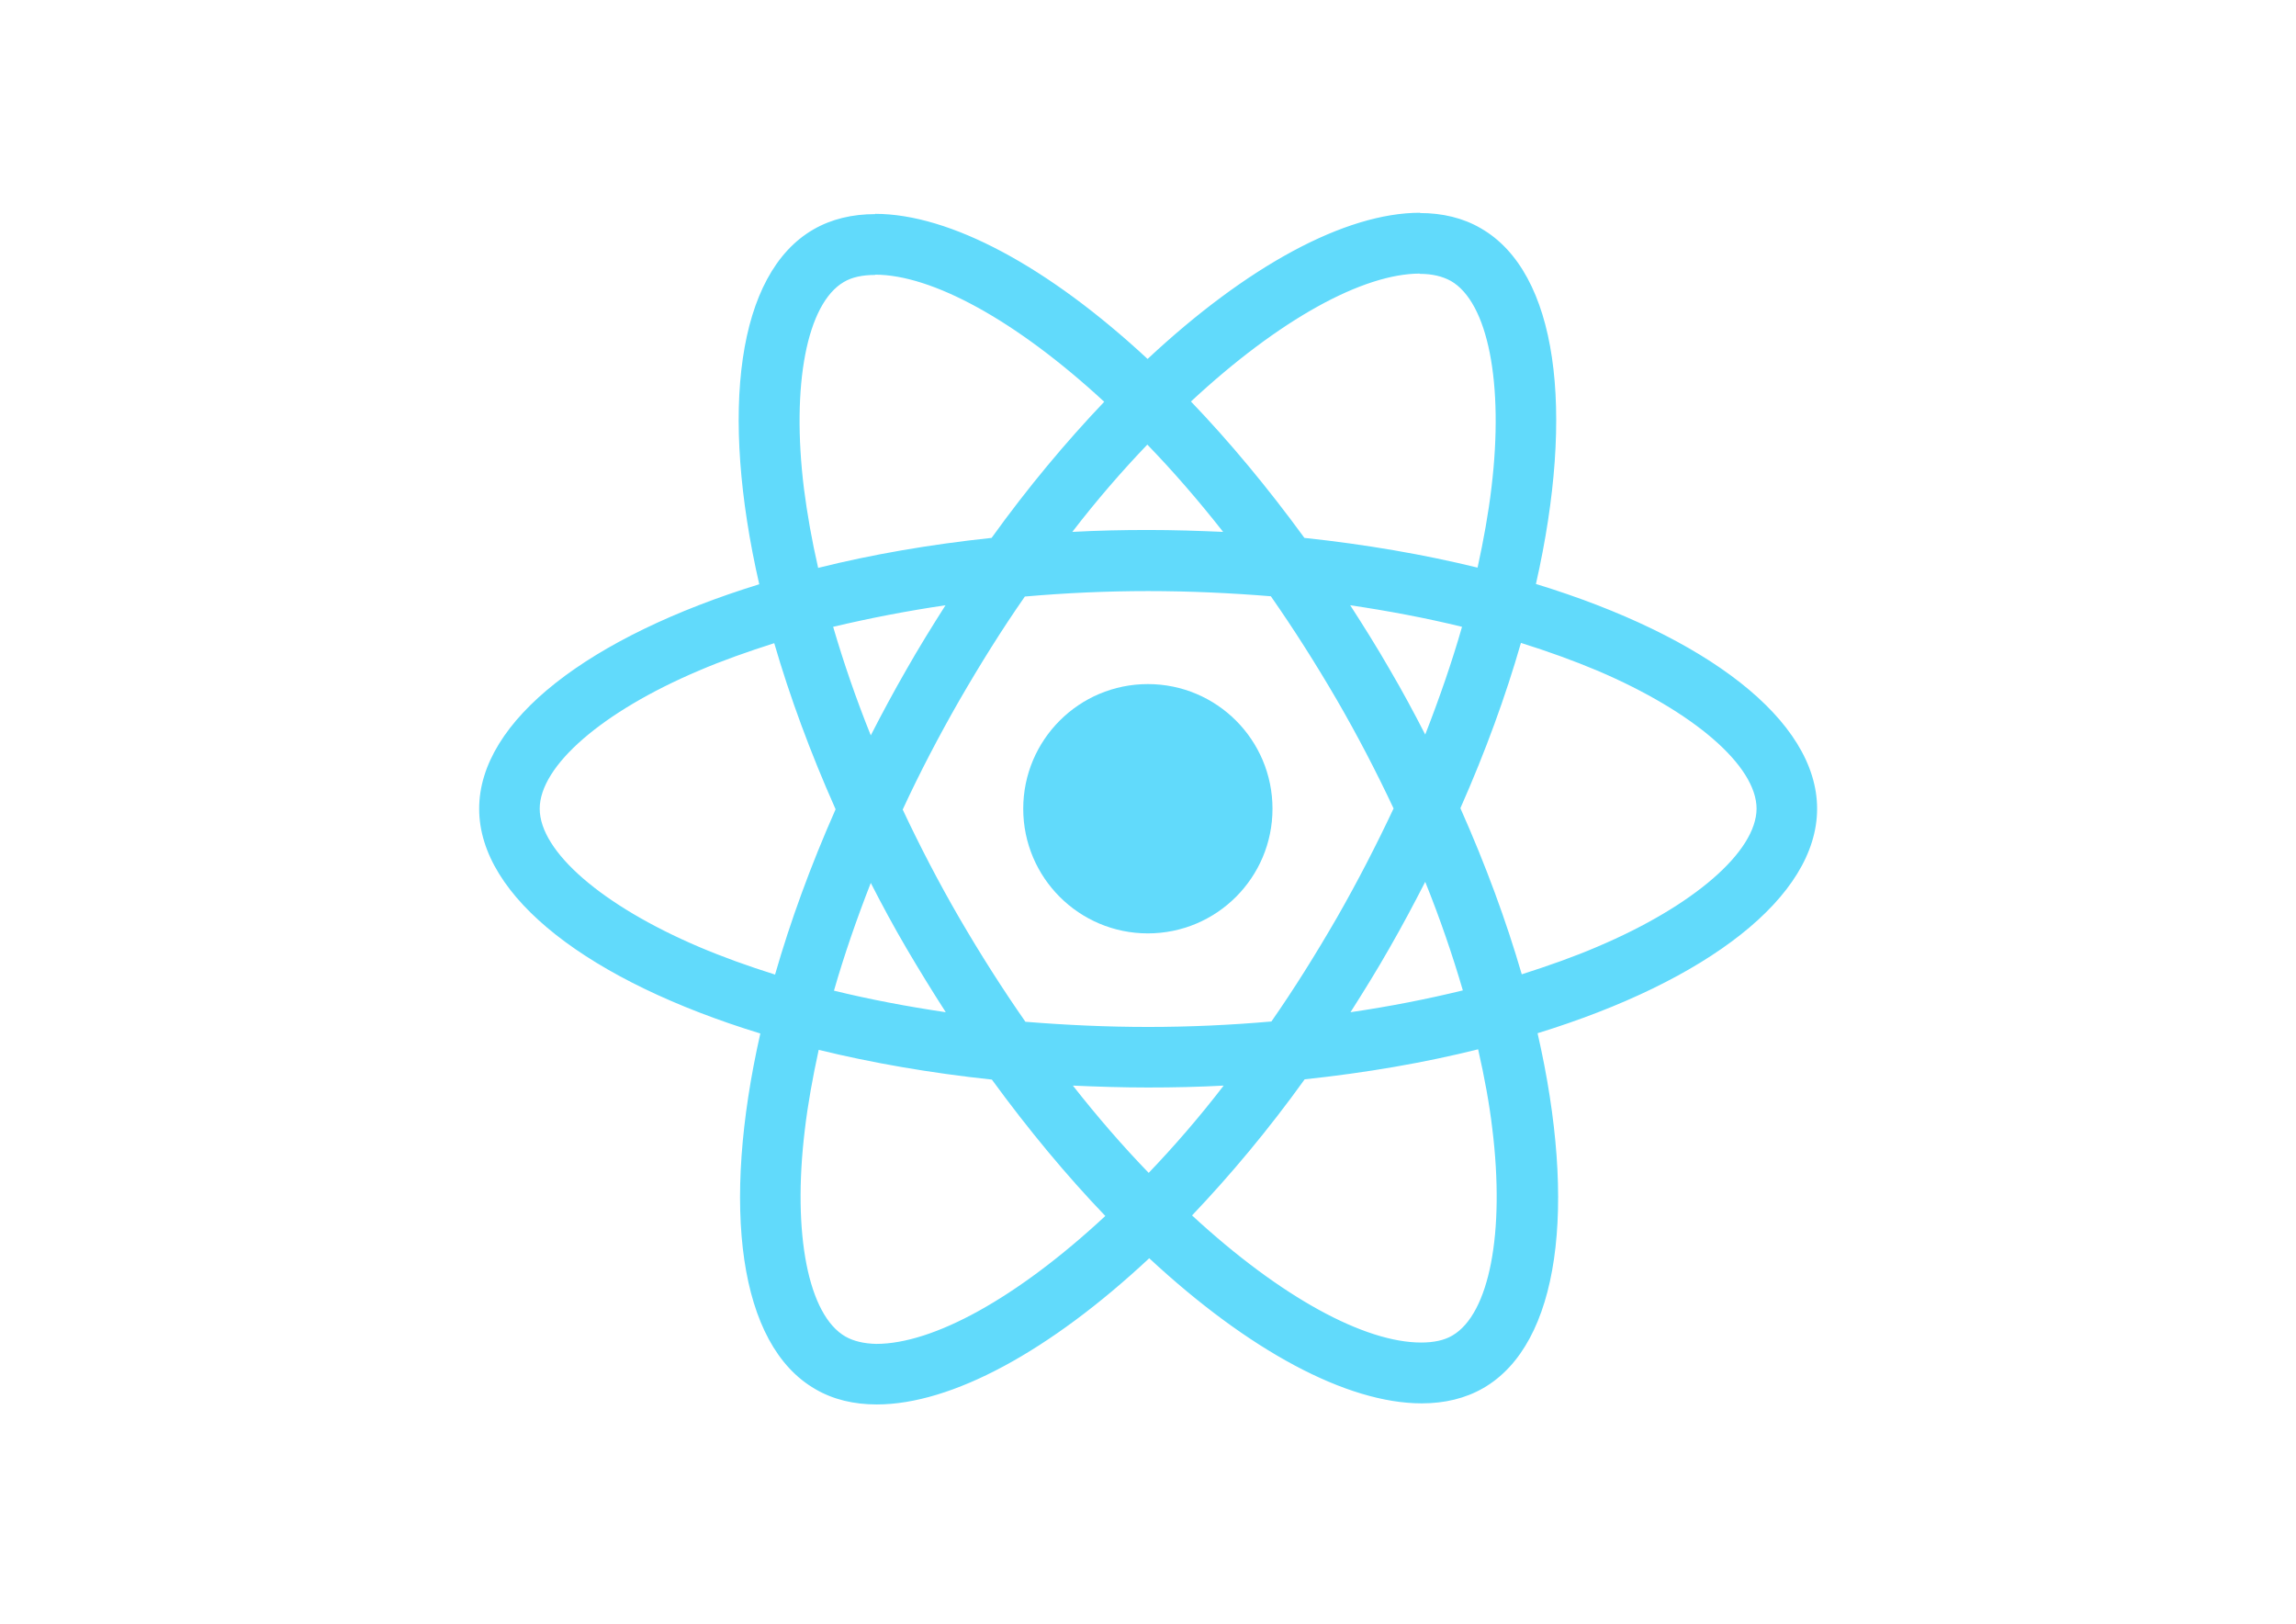
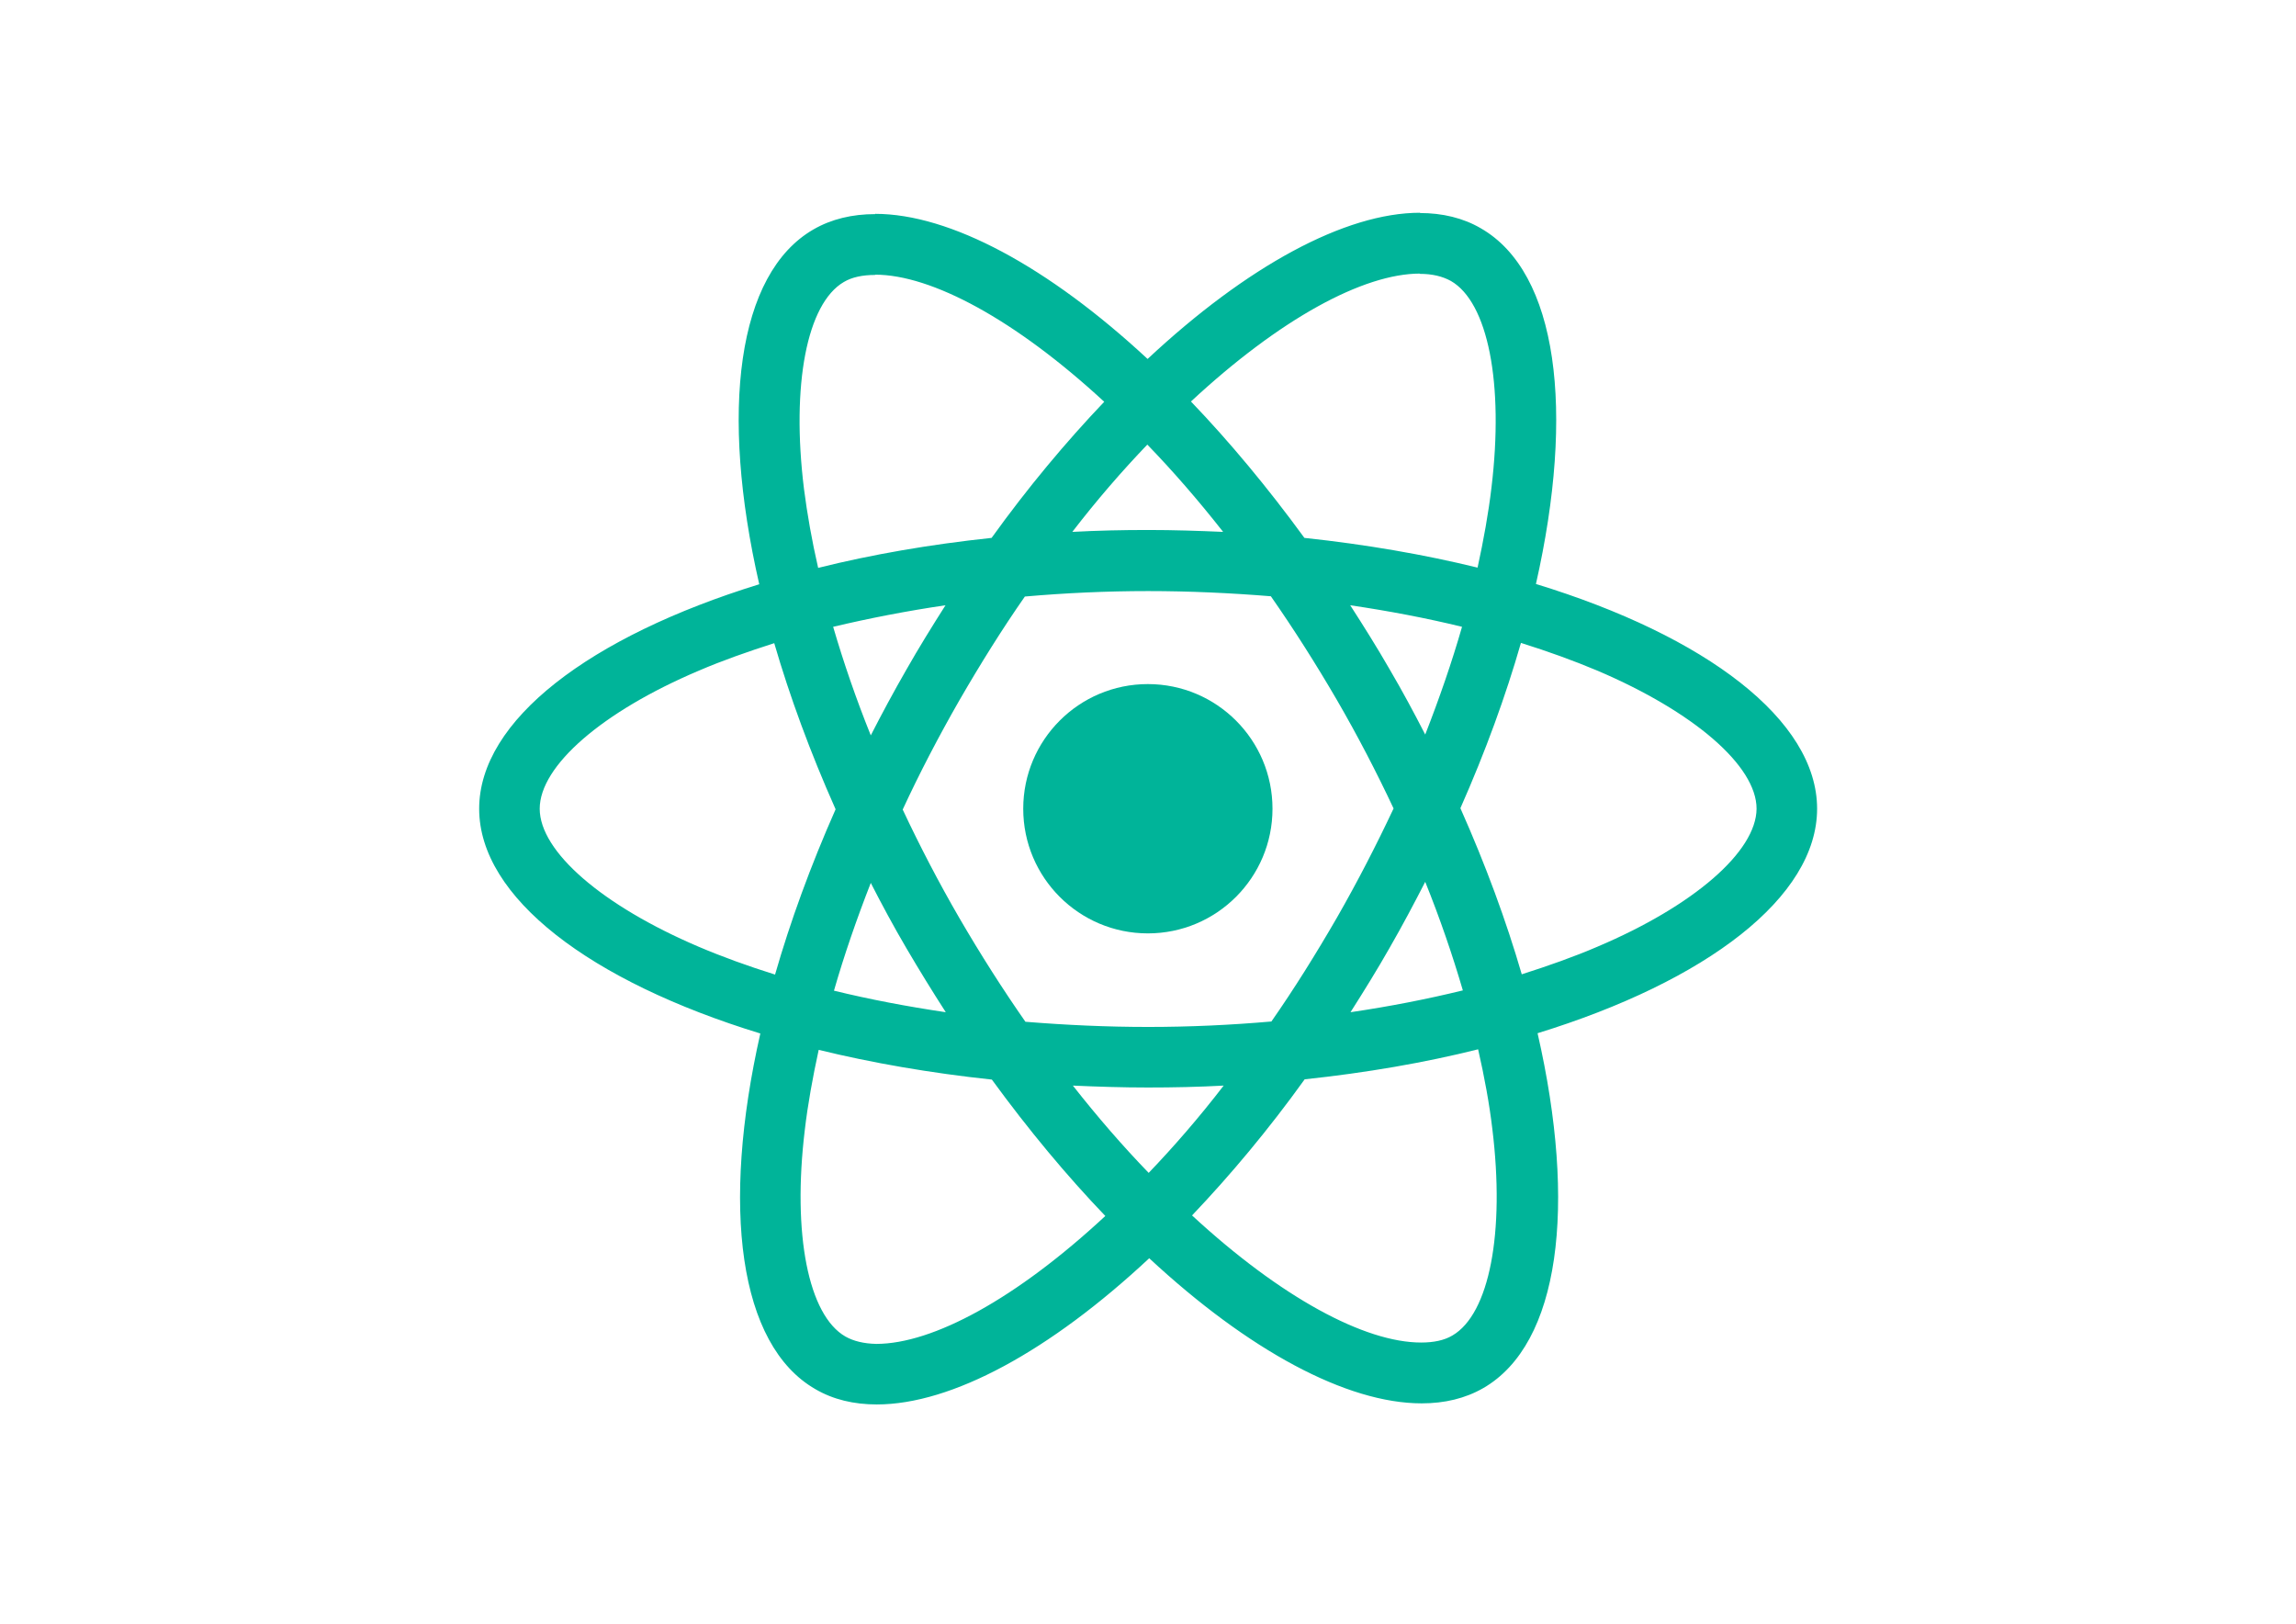
<svg xmlns="http://www.w3.org/2000/svg" viewBox="0 0 841.9 595.3">
-   <g fill="#61DAFB">
+   <g fill="rgb(0, 180, 153)">
    <path d="M666.3 296.5c0-32.5-40.7-63.3-103.1-82.4 14.4-63.6 8-114.2-20.2-130.4-6.5-3.8-14.1-5.6-22.4-5.6v22.3c4.6 0 8.3.9 11.4 2.6 13.6 7.8 19.5 37.5 14.9 75.7-1.1 9.4-2.9 19.3-5.1 29.4-19.6-4.8-41-8.5-63.5-10.9-13.5-18.5-27.5-35.3-41.6-50 32.6-30.3 63.2-46.9 84-46.9V78c-27.5 0-63.5 19.6-99.9 53.6-36.4-33.8-72.4-53.2-99.9-53.2v22.3c20.7 0 51.4 16.5 84 46.6-14 14.7-28 31.4-41.3 49.9-22.6 2.4-44 6.1-63.6 11-2.3-10-4-19.7-5.2-29-4.7-38.2 1.1-67.9 14.6-75.8 3-1.8 6.9-2.6 11.5-2.6V78.5c-8.4 0-16 1.8-22.6 5.6-28.1 16.2-34.4 66.7-19.9 130.1-62.2 19.2-102.7 49.9-102.7 82.3 0 32.5 40.7 63.3 103.1 82.4-14.4 63.6-8 114.2 20.2 130.4 6.5 3.8 14.1 5.6 22.5 5.6 27.5 0 63.5-19.6 99.9-53.6 36.4 33.8 72.4 53.2 99.9 53.2 8.4 0 16-1.8 22.6-5.6 28.1-16.2 34.4-66.7 19.9-130.1 62-19.1 102.5-49.9 102.5-82.3zm-130.2-66.7c-3.7 12.9-8.3 26.2-13.5 39.5-4.1-8-8.4-16-13.1-24-4.6-8-9.5-15.8-14.4-23.4 14.2 2.1 27.9 4.7 41 7.9zm-45.8 106.5c-7.8 13.5-15.8 26.3-24.1 38.2-14.9 1.3-30 2-45.2 2-15.1 0-30.2-.7-45-1.9-8.3-11.9-16.4-24.6-24.2-38-7.6-13.1-14.5-26.4-20.8-39.8 6.2-13.4 13.2-26.8 20.7-39.9 7.8-13.5 15.8-26.3 24.1-38.2 14.9-1.3 30-2 45.2-2 15.1 0 30.2.7 45 1.9 8.3 11.9 16.4 24.6 24.2 38 7.6 13.1 14.5 26.4 20.8 39.8-6.3 13.4-13.2 26.8-20.7 39.9zm32.3-13c5.4 13.4 10 26.8 13.8 39.8-13.1 3.2-26.9 5.9-41.2 8 4.9-7.7 9.8-15.6 14.4-23.7 4.6-8 8.9-16.1 13-24.1zM421.2 430c-9.3-9.6-18.6-20.3-27.8-32 9 .4 18.2.7 27.5.7 9.4 0 18.7-.2 27.8-.7-9 11.7-18.3 22.4-27.5 32zm-74.4-58.9c-14.2-2.1-27.9-4.7-41-7.9 3.7-12.9 8.3-26.2 13.5-39.5 4.1 8 8.4 16 13.1 24 4.7 8 9.5 15.8 14.4 23.4zM420.7 163c9.3 9.6 18.6 20.3 27.8 32-9-.4-18.2-.7-27.5-.7-9.4 0-18.7.2-27.8.7 9-11.7 18.3-22.4 27.5-32zm-74 58.9c-4.9 7.7-9.8 15.6-14.4 23.7-4.6 8-8.9 16-13 24-5.4-13.4-10-26.8-13.8-39.8 13.1-3.1 26.9-5.8 41.2-7.9zm-90.5 125.2c-35.4-15.1-58.3-34.9-58.3-50.6 0-15.7 22.9-35.6 58.3-50.6 8.6-3.7 18-7 27.7-10.1 5.7 19.6 13.2 40 22.5 60.9-9.2 20.8-16.6 41.1-22.2 60.6-9.9-3.1-19.3-6.5-28-10.2zM310 490c-13.6-7.8-19.5-37.5-14.9-75.7 1.1-9.4 2.9-19.3 5.1-29.4 19.6 4.8 41 8.5 63.5 10.9 13.5 18.5 27.5 35.3 41.6 50-32.6 30.3-63.2 46.9-84 46.9-4.5-.1-8.3-1-11.3-2.7zm237.2-76.2c4.7 38.2-1.1 67.9-14.6 75.8-3 1.8-6.9 2.6-11.5 2.6-20.7 0-51.4-16.5-84-46.6 14-14.7 28-31.4 41.3-49.9 22.6-2.4 44-6.1 63.6-11 2.3 10.1 4.1 19.8 5.2 29.1zm38.5-66.7c-8.6 3.7-18 7-27.7 10.1-5.7-19.6-13.2-40-22.5-60.9 9.2-20.8 16.6-41.1 22.2-60.6 9.9 3.1 19.3 6.5 28.1 10.2 35.4 15.1 58.3 34.9 58.3 50.6-.1 15.7-23 35.6-58.4 50.6zM320.8 78.4z" />
    <circle cx="420.9" cy="296.5" r="45.7" />
    <path d="M520.5 78.1z" />
  </g>
</svg>
